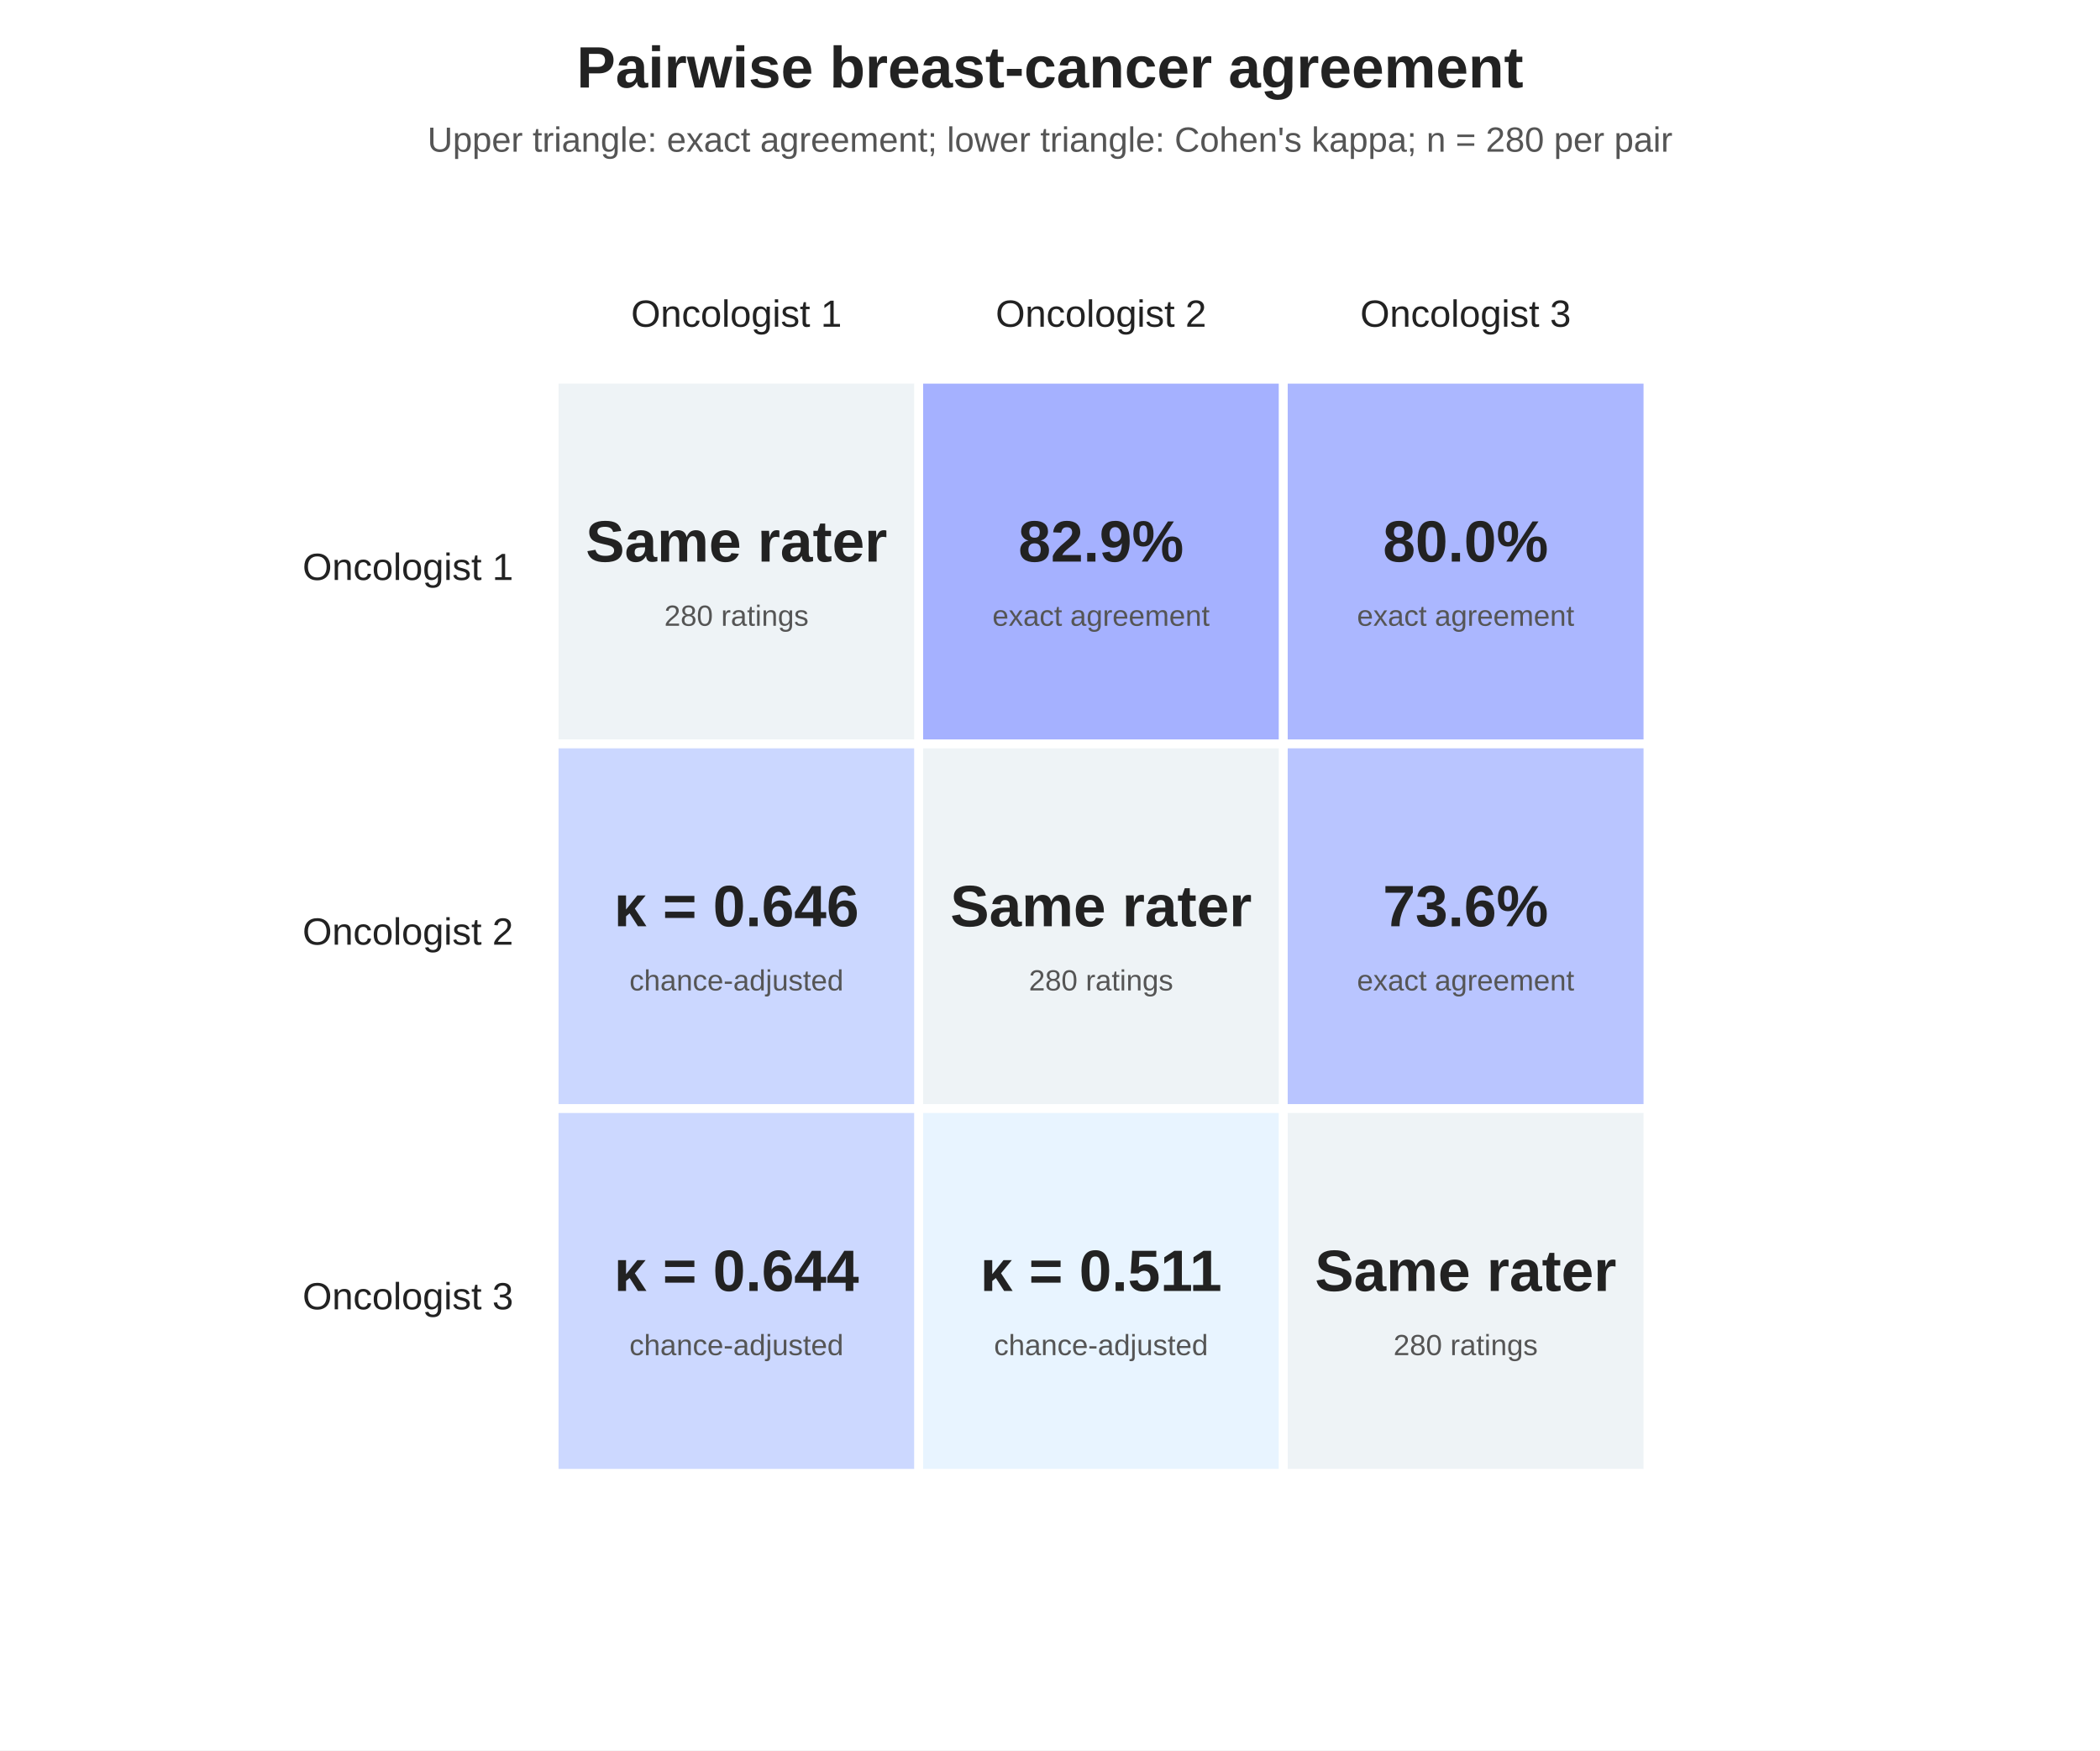
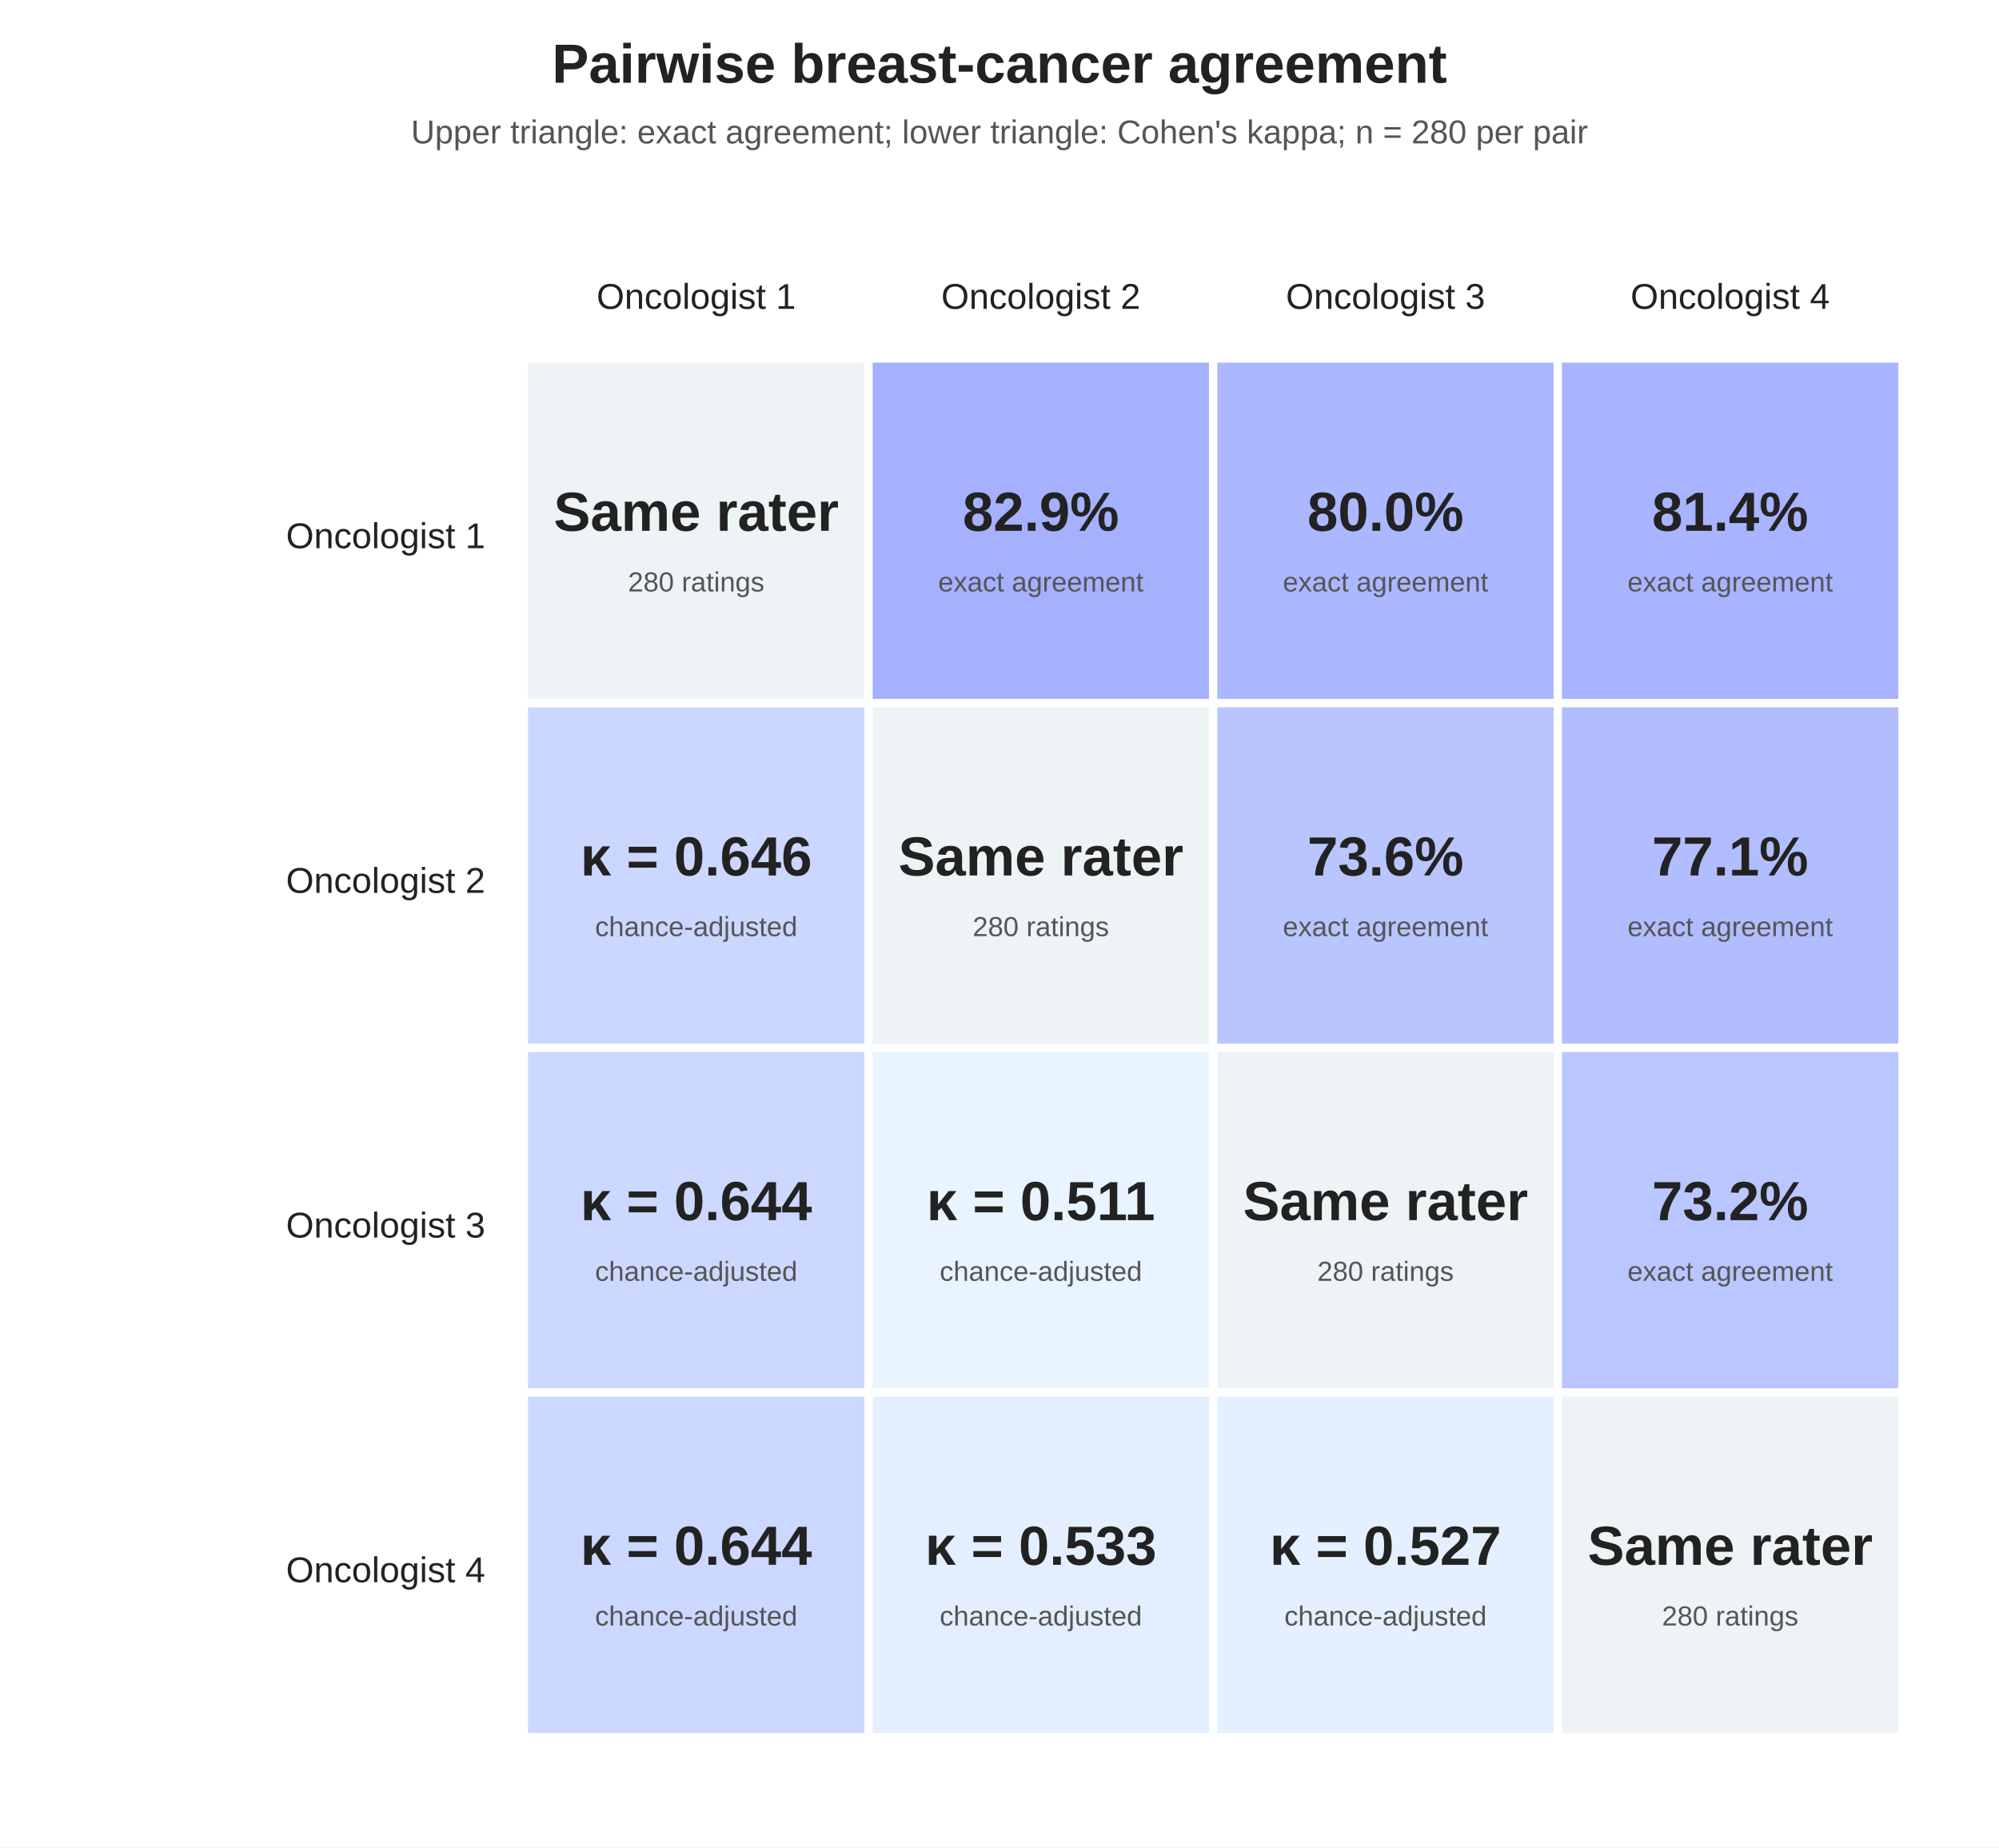
- <svg xmlns="http://www.w3.org/2000/svg" width="720" height="600" viewBox="0 0 720 600">
+ <svg xmlns="http://www.w3.org/2000/svg" width="725" height="670" viewBox="0 0 725 670">
  <rect width="100%" height="100%" fill="white" />
  <g font-family="Arial, Helvetica, sans-serif" fill="#222222">
-     <text x="360.0" y="30" text-anchor="middle" font-size="20" font-weight="700">Pairwise breast-cancer agreement</text>
-     <text x="360.0" y="52" text-anchor="middle" font-size="12" fill="#555555">Upper triangle: exact agreement; lower triangle: Cohen's kappa; n = 280 per pair</text>
+     <text x="362.5" y="30" text-anchor="middle" font-size="20" font-weight="700">Pairwise breast-cancer agreement</text>
+     <text x="362.5" y="52" text-anchor="middle" font-size="12" fill="#555555">Upper triangle: exact agreement; lower triangle: Cohen's kappa; n = 280 per pair</text>
    <text x="252.5" y="112" text-anchor="middle" font-size="13">Oncologist 1</text>
    <text x="176" y="198.8" text-anchor="end" font-size="13">Oncologist 1</text>
    <text x="377.5" y="112" text-anchor="middle" font-size="13">Oncologist 2</text>
    <text x="176" y="323.8" text-anchor="end" font-size="13">Oncologist 2</text>
    <text x="502.5" y="112" text-anchor="middle" font-size="13">Oncologist 3</text>
    <text x="176" y="448.8" text-anchor="end" font-size="13">Oncologist 3</text>
+     <text x="627.5" y="112" text-anchor="middle" font-size="13">Oncologist 4</text>
+     <text x="176" y="573.8" text-anchor="end" font-size="13">Oncologist 4</text>
    <rect x="190" y="130" width="125" height="125" fill="#EEF3F6" stroke="white" stroke-width="3" />
    <text x="252.5" y="192.5" text-anchor="middle" font-size="20" font-weight="700">Same rater</text>
    <text x="252.5" y="214.5" text-anchor="middle" font-size="10" fill="#555555">280 ratings</text>
    <rect x="315" y="130" width="125" height="125" fill="rgb(165,177,255)" stroke="white" stroke-width="3" />
    <text x="377.5" y="192.5" text-anchor="middle" font-size="20" font-weight="700">82.9%</text>
    <text x="377.5" y="214.5" text-anchor="middle" font-size="10" fill="#555555">exact agreement</text>
    <rect x="440" y="130" width="125" height="125" fill="rgb(171,183,255)" stroke="white" stroke-width="3" />
    <text x="502.5" y="192.5" text-anchor="middle" font-size="20" font-weight="700">80.0%</text>
    <text x="502.5" y="214.5" text-anchor="middle" font-size="10" fill="#555555">exact agreement</text>
+     <rect x="565" y="130" width="125" height="125" fill="rgb(168,180,255)" stroke="white" stroke-width="3" />
+     <text x="627.5" y="192.5" text-anchor="middle" font-size="20" font-weight="700">81.4%</text>
+     <text x="627.5" y="214.5" text-anchor="middle" font-size="10" fill="#555555">exact agreement</text>
    <rect x="190" y="255" width="125" height="125" fill="rgb(203,215,255)" stroke="white" stroke-width="3" />
    <text x="252.5" y="317.5" text-anchor="middle" font-size="20" font-weight="700">κ = 0.646</text>
    <text x="252.5" y="339.5" text-anchor="middle" font-size="10" fill="#555555">chance-adjusted</text>
    <rect x="315" y="255" width="125" height="125" fill="#EEF3F6" stroke="white" stroke-width="3" />
    <text x="377.5" y="317.5" text-anchor="middle" font-size="20" font-weight="700">Same rater</text>
    <text x="377.5" y="339.5" text-anchor="middle" font-size="10" fill="#555555">280 ratings</text>
    <rect x="440" y="255" width="125" height="125" fill="rgb(185,197,255)" stroke="white" stroke-width="3" />
    <text x="502.5" y="317.5" text-anchor="middle" font-size="20" font-weight="700">73.6%</text>
    <text x="502.5" y="339.5" text-anchor="middle" font-size="10" fill="#555555">exact agreement</text>
+     <rect x="565" y="255" width="125" height="125" fill="rgb(177,189,255)" stroke="white" stroke-width="3" />
+     <text x="627.5" y="317.5" text-anchor="middle" font-size="20" font-weight="700">77.1%</text>
+     <text x="627.5" y="339.5" text-anchor="middle" font-size="10" fill="#555555">exact agreement</text>
    <rect x="190" y="380" width="125" height="125" fill="rgb(204,216,255)" stroke="white" stroke-width="3" />
    <text x="252.5" y="442.5" text-anchor="middle" font-size="20" font-weight="700">κ = 0.644</text>
    <text x="252.5" y="464.5" text-anchor="middle" font-size="10" fill="#555555">chance-adjusted</text>
    <rect x="315" y="380" width="125" height="125" fill="rgb(232,244,255)" stroke="white" stroke-width="3" />
    <text x="377.5" y="442.5" text-anchor="middle" font-size="20" font-weight="700">κ = 0.511</text>
    <text x="377.5" y="464.5" text-anchor="middle" font-size="10" fill="#555555">chance-adjusted</text>
    <rect x="440" y="380" width="125" height="125" fill="#EEF3F6" stroke="white" stroke-width="3" />
    <text x="502.5" y="442.5" text-anchor="middle" font-size="20" font-weight="700">Same rater</text>
    <text x="502.5" y="464.5" text-anchor="middle" font-size="10" fill="#555555">280 ratings</text>
+     <rect x="565" y="380" width="125" height="125" fill="rgb(186,198,255)" stroke="white" stroke-width="3" />
+     <text x="627.5" y="442.5" text-anchor="middle" font-size="20" font-weight="700">73.2%</text>
+     <text x="627.5" y="464.5" text-anchor="middle" font-size="10" fill="#555555">exact agreement</text>
+     <rect x="190" y="505" width="125" height="125" fill="rgb(204,216,255)" stroke="white" stroke-width="3" />
+     <text x="252.5" y="567.5" text-anchor="middle" font-size="20" font-weight="700">κ = 0.644</text>
+     <text x="252.5" y="589.5" text-anchor="middle" font-size="10" fill="#555555">chance-adjusted</text>
+     <rect x="315" y="505" width="125" height="125" fill="rgb(227,239,255)" stroke="white" stroke-width="3" />
+     <text x="377.5" y="567.5" text-anchor="middle" font-size="20" font-weight="700">κ = 0.533</text>
+     <text x="377.5" y="589.5" text-anchor="middle" font-size="10" fill="#555555">chance-adjusted</text>
+     <rect x="440" y="505" width="125" height="125" fill="rgb(228,240,255)" stroke="white" stroke-width="3" />
+     <text x="502.5" y="567.5" text-anchor="middle" font-size="20" font-weight="700">κ = 0.527</text>
+     <text x="502.5" y="589.5" text-anchor="middle" font-size="10" fill="#555555">chance-adjusted</text>
+     <rect x="565" y="505" width="125" height="125" fill="#EEF3F6" stroke="white" stroke-width="3" />
+     <text x="627.5" y="567.5" text-anchor="middle" font-size="20" font-weight="700">Same rater</text>
+     <text x="627.5" y="589.5" text-anchor="middle" font-size="10" fill="#555555">280 ratings</text>
  </g>
</svg>
